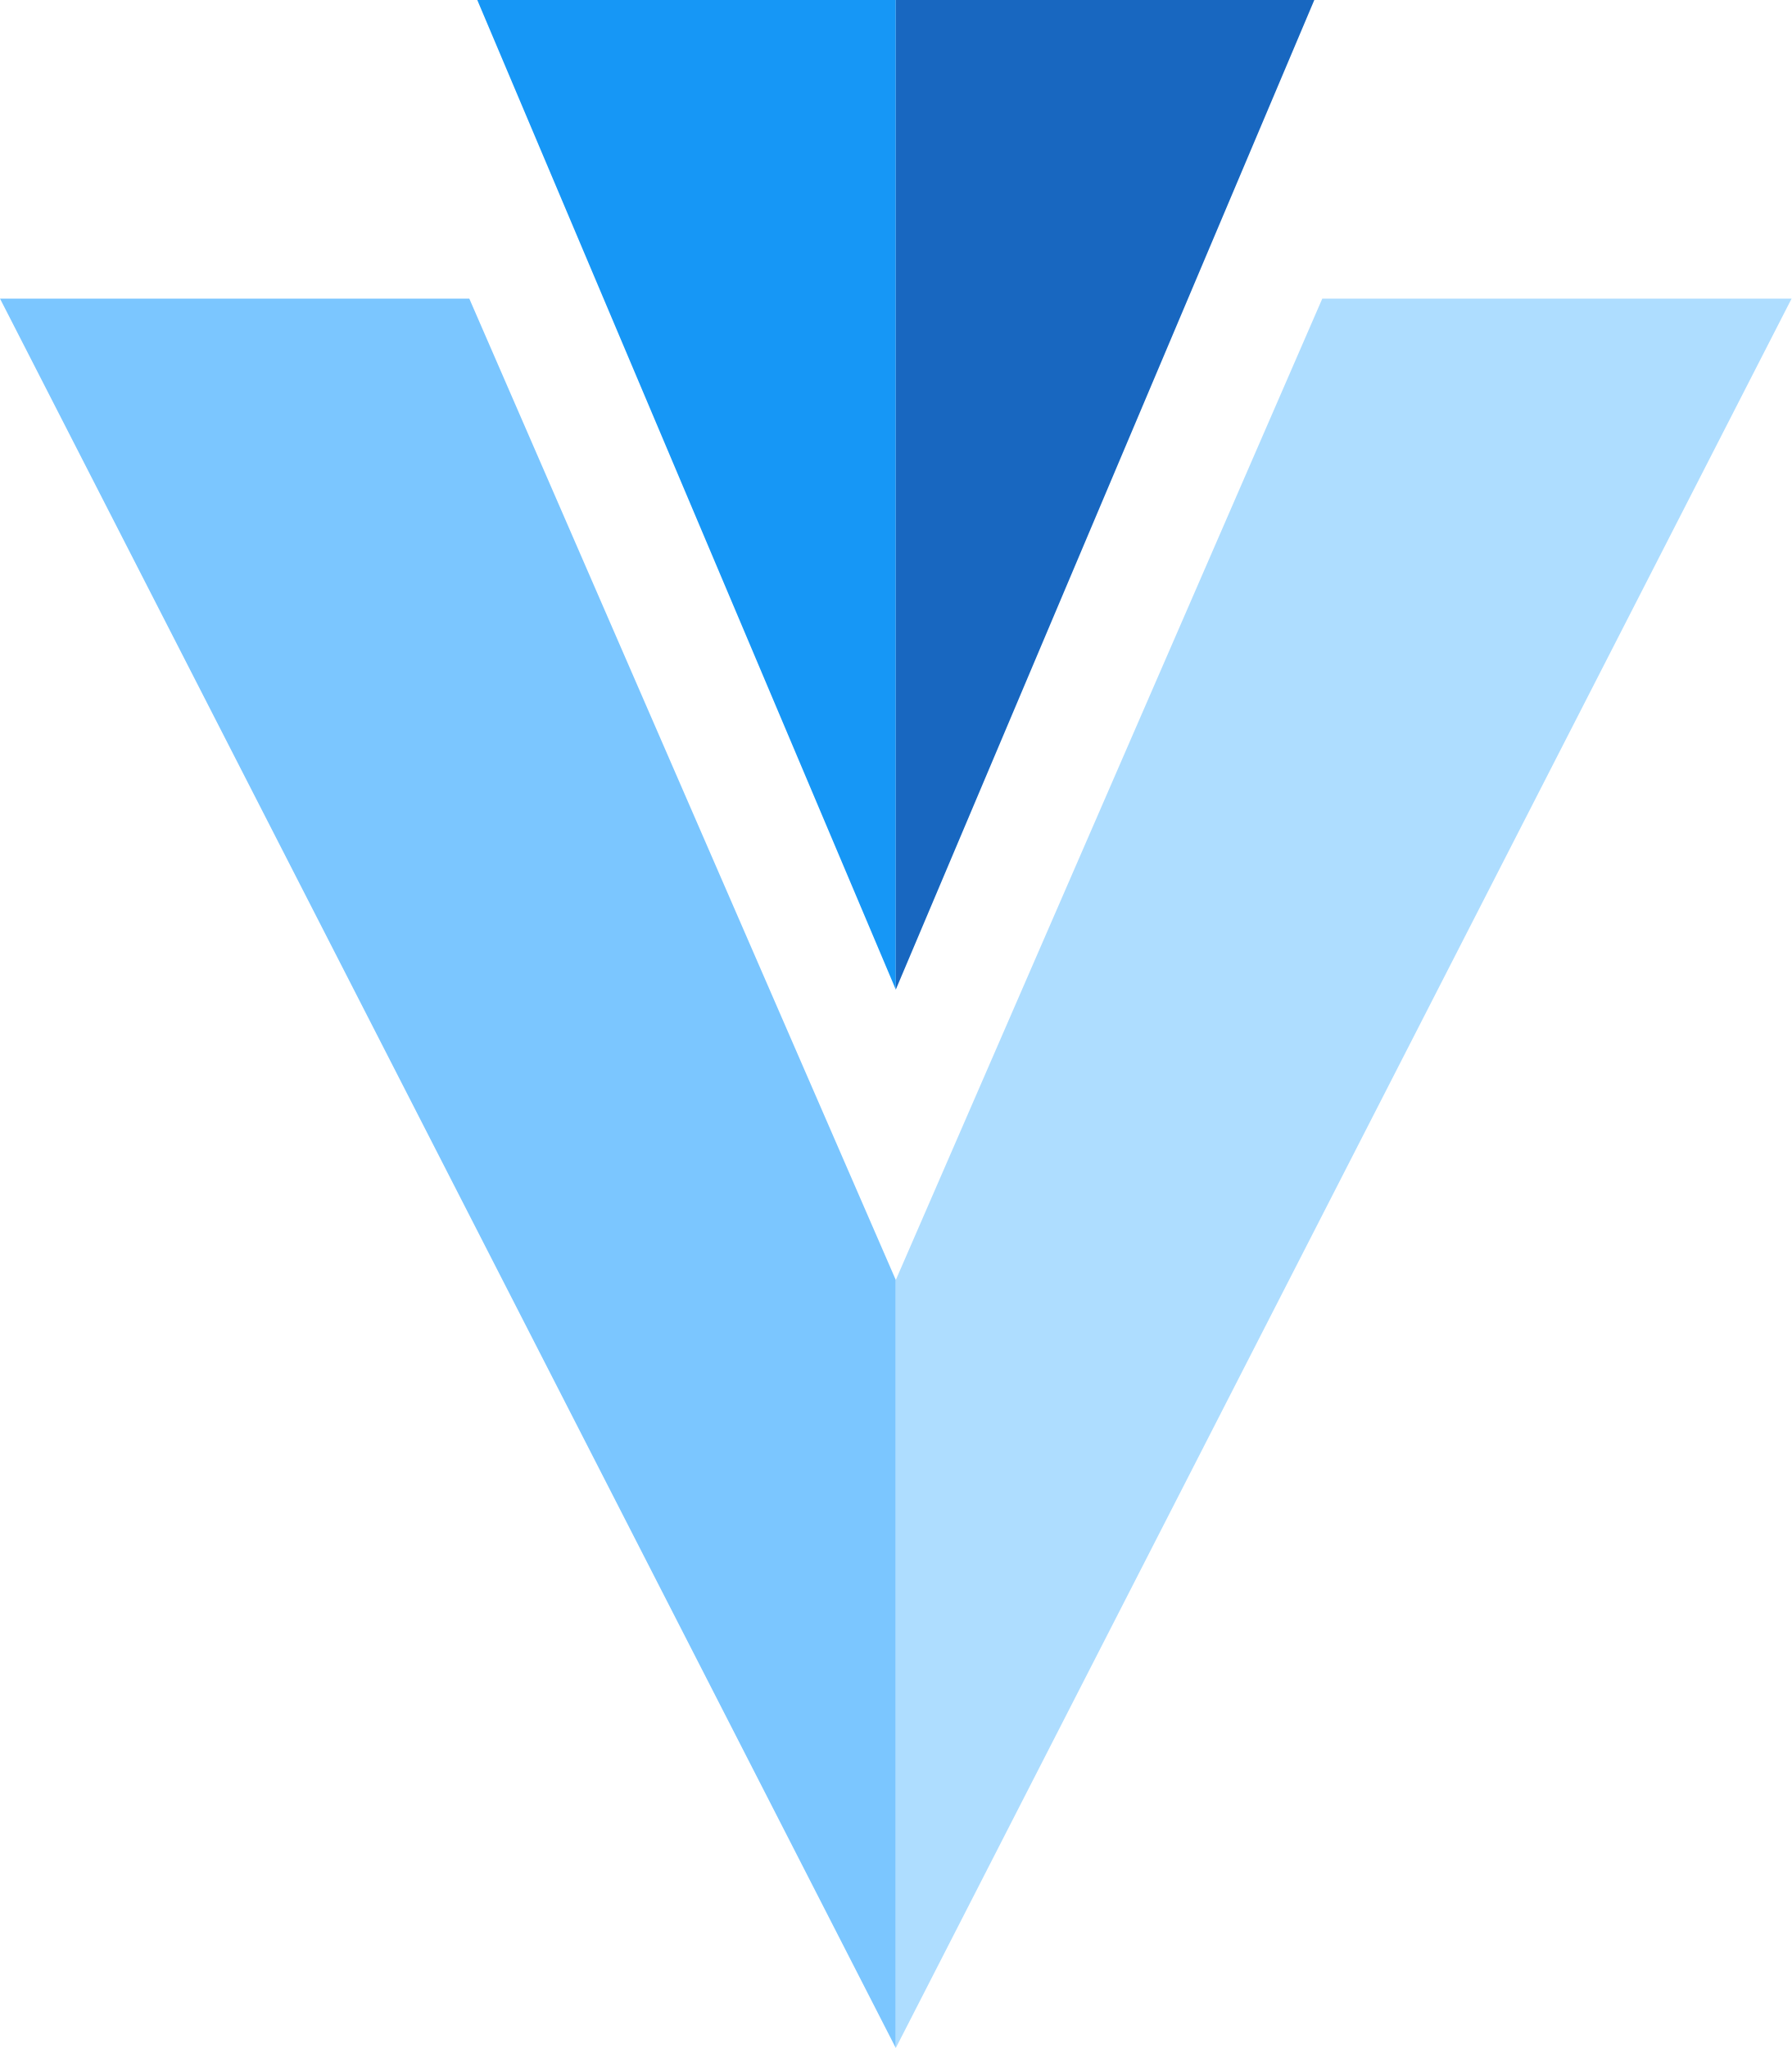
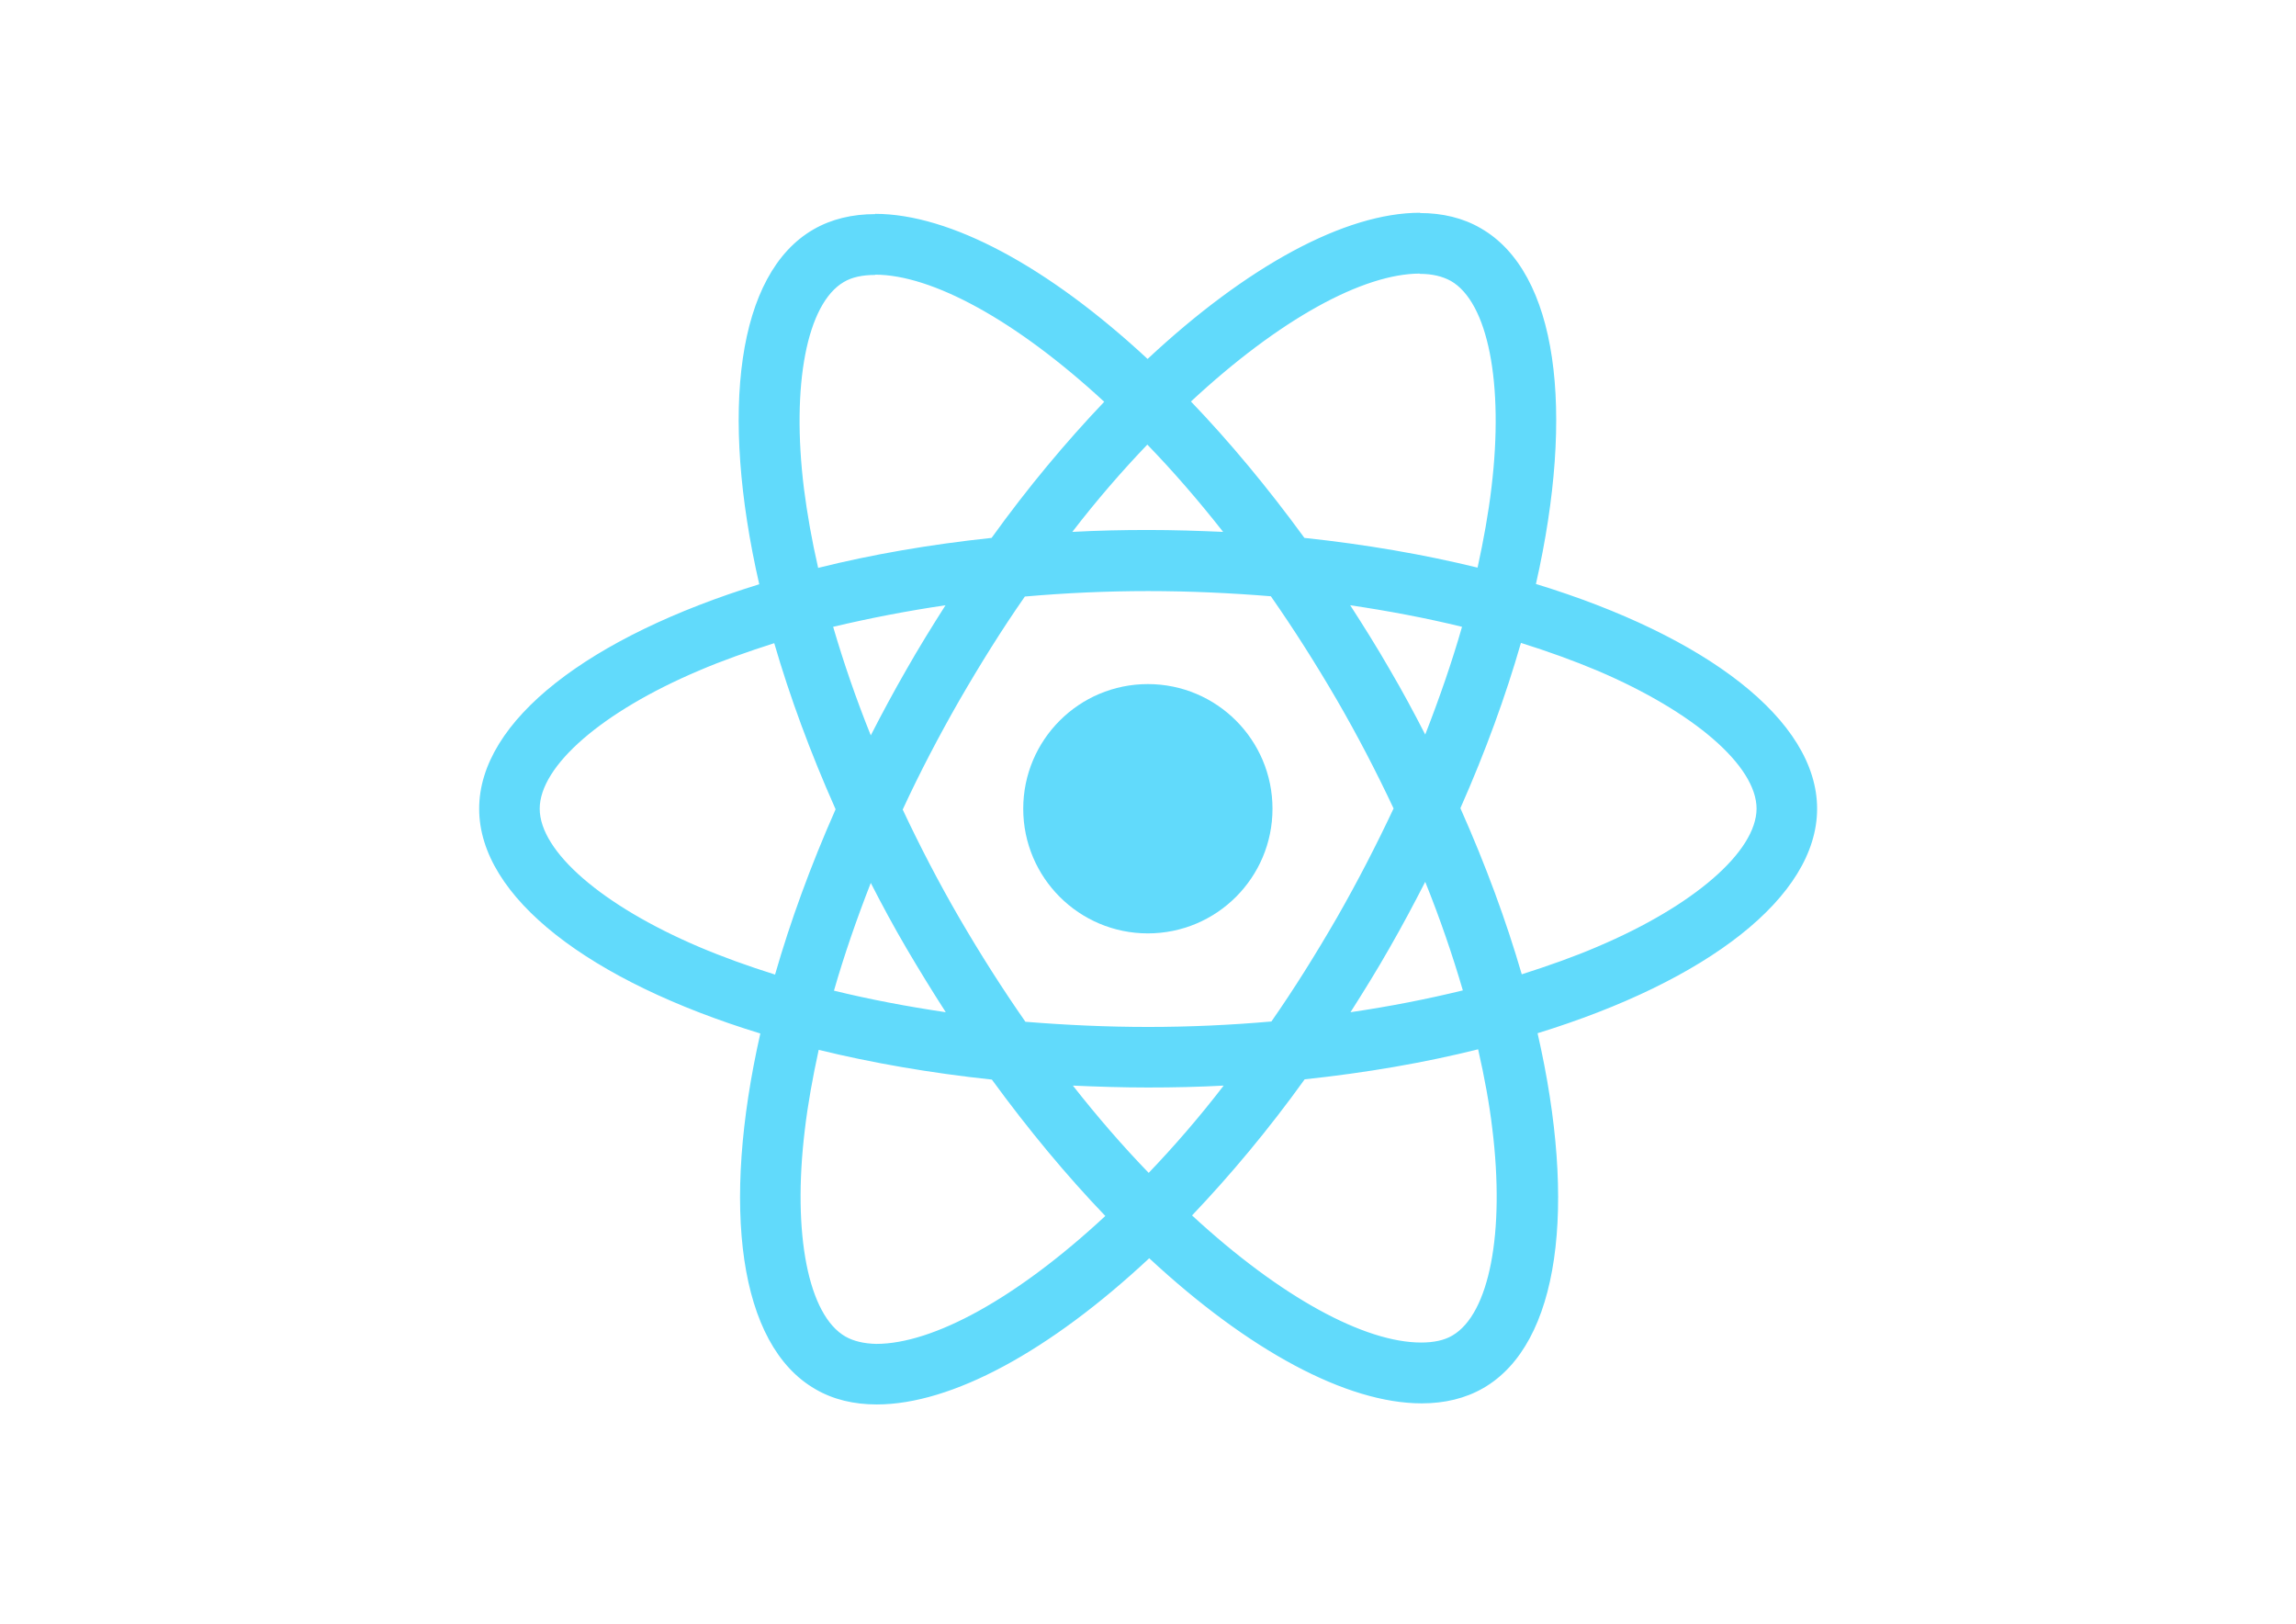
- <svg xmlns="http://www.w3.org/2000/svg" id="Layer_1" data-name="Layer 1" viewBox="0 0 87.5 100">
-   <defs>
-     <style>.cls-1{fill:#1697f6;}.cls-2{fill:#7bc6ff;}.cls-3{fill:#1867c0;}.cls-4{fill:#aeddff;}</style>
-   </defs>
-   <polyline class="cls-1" points="43.75 0 23.31 0 43.75 48.32" />
-   <polygon class="cls-2" points="43.75 62.5 43.75 100 0 14.58 22.92 14.58 43.75 62.5" />
-   <polyline class="cls-3" points="43.75 0 64.19 0 43.75 48.32" />
-   <polygon class="cls-4" points="64.58 14.58 87.5 14.58 43.75 100 43.75 62.5 64.58 14.58" />
+ <svg xmlns="http://www.w3.org/2000/svg" viewBox="0 0 841.9 595.3">
+   <g fill="#61DAFB">
+     <path d="M666.3 296.5c0-32.5-40.7-63.3-103.1-82.4 14.4-63.6 8-114.2-20.2-130.4-6.5-3.8-14.1-5.6-22.4-5.6v22.3c4.6 0 8.3.9 11.4 2.6 13.6 7.8 19.5 37.5 14.9 75.7-1.1 9.4-2.9 19.3-5.1 29.4-19.6-4.8-41-8.5-63.5-10.9-13.5-18.5-27.5-35.3-41.6-50 32.6-30.3 63.2-46.9 84-46.9V78c-27.5 0-63.5 19.6-99.9 53.6-36.4-33.8-72.4-53.2-99.9-53.2v22.3c20.7 0 51.4 16.5 84 46.6-14 14.7-28 31.4-41.3 49.9-22.6 2.4-44 6.1-63.6 11-2.3-10-4-19.7-5.2-29-4.7-38.2 1.1-67.9 14.6-75.8 3-1.8 6.9-2.6 11.5-2.6V78.5c-8.4 0-16 1.8-22.6 5.6-28.1 16.2-34.4 66.7-19.9 130.1-62.2 19.2-102.7 49.9-102.7 82.3 0 32.5 40.7 63.3 103.1 82.4-14.4 63.6-8 114.2 20.2 130.4 6.5 3.8 14.1 5.6 22.5 5.6 27.5 0 63.5-19.6 99.9-53.6 36.4 33.8 72.4 53.2 99.9 53.2 8.4 0 16-1.8 22.6-5.6 28.1-16.2 34.4-66.7 19.9-130.1 62-19.1 102.5-49.9 102.5-82.3zm-130.2-66.7c-3.7 12.9-8.3 26.2-13.5 39.5-4.1-8-8.4-16-13.1-24-4.6-8-9.5-15.8-14.4-23.4 14.2 2.1 27.9 4.7 41 7.9zm-45.8 106.5c-7.8 13.5-15.8 26.3-24.1 38.2-14.9 1.3-30 2-45.2 2-15.1 0-30.2-.7-45-1.9-8.3-11.9-16.4-24.6-24.2-38-7.6-13.1-14.5-26.4-20.8-39.8 6.2-13.4 13.2-26.8 20.7-39.9 7.8-13.5 15.8-26.3 24.1-38.2 14.9-1.3 30-2 45.2-2 15.1 0 30.2.7 45 1.9 8.3 11.9 16.4 24.6 24.2 38 7.6 13.1 14.5 26.4 20.8 39.8-6.3 13.4-13.2 26.8-20.7 39.9zm32.3-13c5.4 13.4 10 26.8 13.8 39.8-13.1 3.2-26.9 5.9-41.2 8 4.9-7.7 9.8-15.6 14.4-23.7 4.6-8 8.9-16.1 13-24.1zM421.2 430c-9.3-9.6-18.6-20.3-27.8-32 9 .4 18.2.7 27.5.7 9.4 0 18.7-.2 27.8-.7-9 11.7-18.3 22.4-27.5 32zm-74.4-58.9c-14.2-2.1-27.9-4.7-41-7.9 3.7-12.9 8.3-26.2 13.5-39.5 4.1 8 8.4 16 13.1 24 4.7 8 9.5 15.8 14.4 23.4zM420.7 163c9.3 9.6 18.6 20.3 27.8 32-9-.4-18.2-.7-27.5-.7-9.4 0-18.7.2-27.8.7 9-11.7 18.3-22.4 27.5-32zm-74 58.9c-4.9 7.7-9.8 15.6-14.4 23.7-4.6 8-8.9 16-13 24-5.4-13.4-10-26.8-13.8-39.8 13.1-3.1 26.9-5.8 41.2-7.9zm-90.5 125.2c-35.4-15.1-58.3-34.9-58.3-50.6 0-15.7 22.9-35.6 58.3-50.6 8.6-3.7 18-7 27.7-10.1 5.7 19.6 13.2 40 22.5 60.9-9.2 20.8-16.6 41.1-22.2 60.6-9.9-3.1-19.3-6.5-28-10.2zM310 490c-13.6-7.8-19.5-37.5-14.9-75.7 1.1-9.4 2.9-19.3 5.1-29.4 19.6 4.8 41 8.5 63.5 10.9 13.5 18.5 27.5 35.3 41.6 50-32.6 30.3-63.2 46.9-84 46.9-4.5-.1-8.3-1-11.3-2.7zm237.2-76.2c4.7 38.2-1.1 67.9-14.6 75.8-3 1.8-6.9 2.6-11.5 2.6-20.7 0-51.4-16.5-84-46.6 14-14.7 28-31.4 41.3-49.9 22.6-2.4 44-6.1 63.6-11 2.3 10.1 4.1 19.8 5.2 29.1zm38.5-66.7c-8.6 3.7-18 7-27.7 10.1-5.7-19.6-13.2-40-22.5-60.9 9.2-20.8 16.6-41.1 22.2-60.6 9.9 3.1 19.3 6.5 28.1 10.2 35.4 15.1 58.3 34.9 58.3 50.6-.1 15.7-23 35.6-58.4 50.6zM320.8 78.4z" />
+     <circle cx="420.9" cy="296.5" r="45.7" />
+     <path d="M520.5 78.1z" />
+   </g>
</svg>
